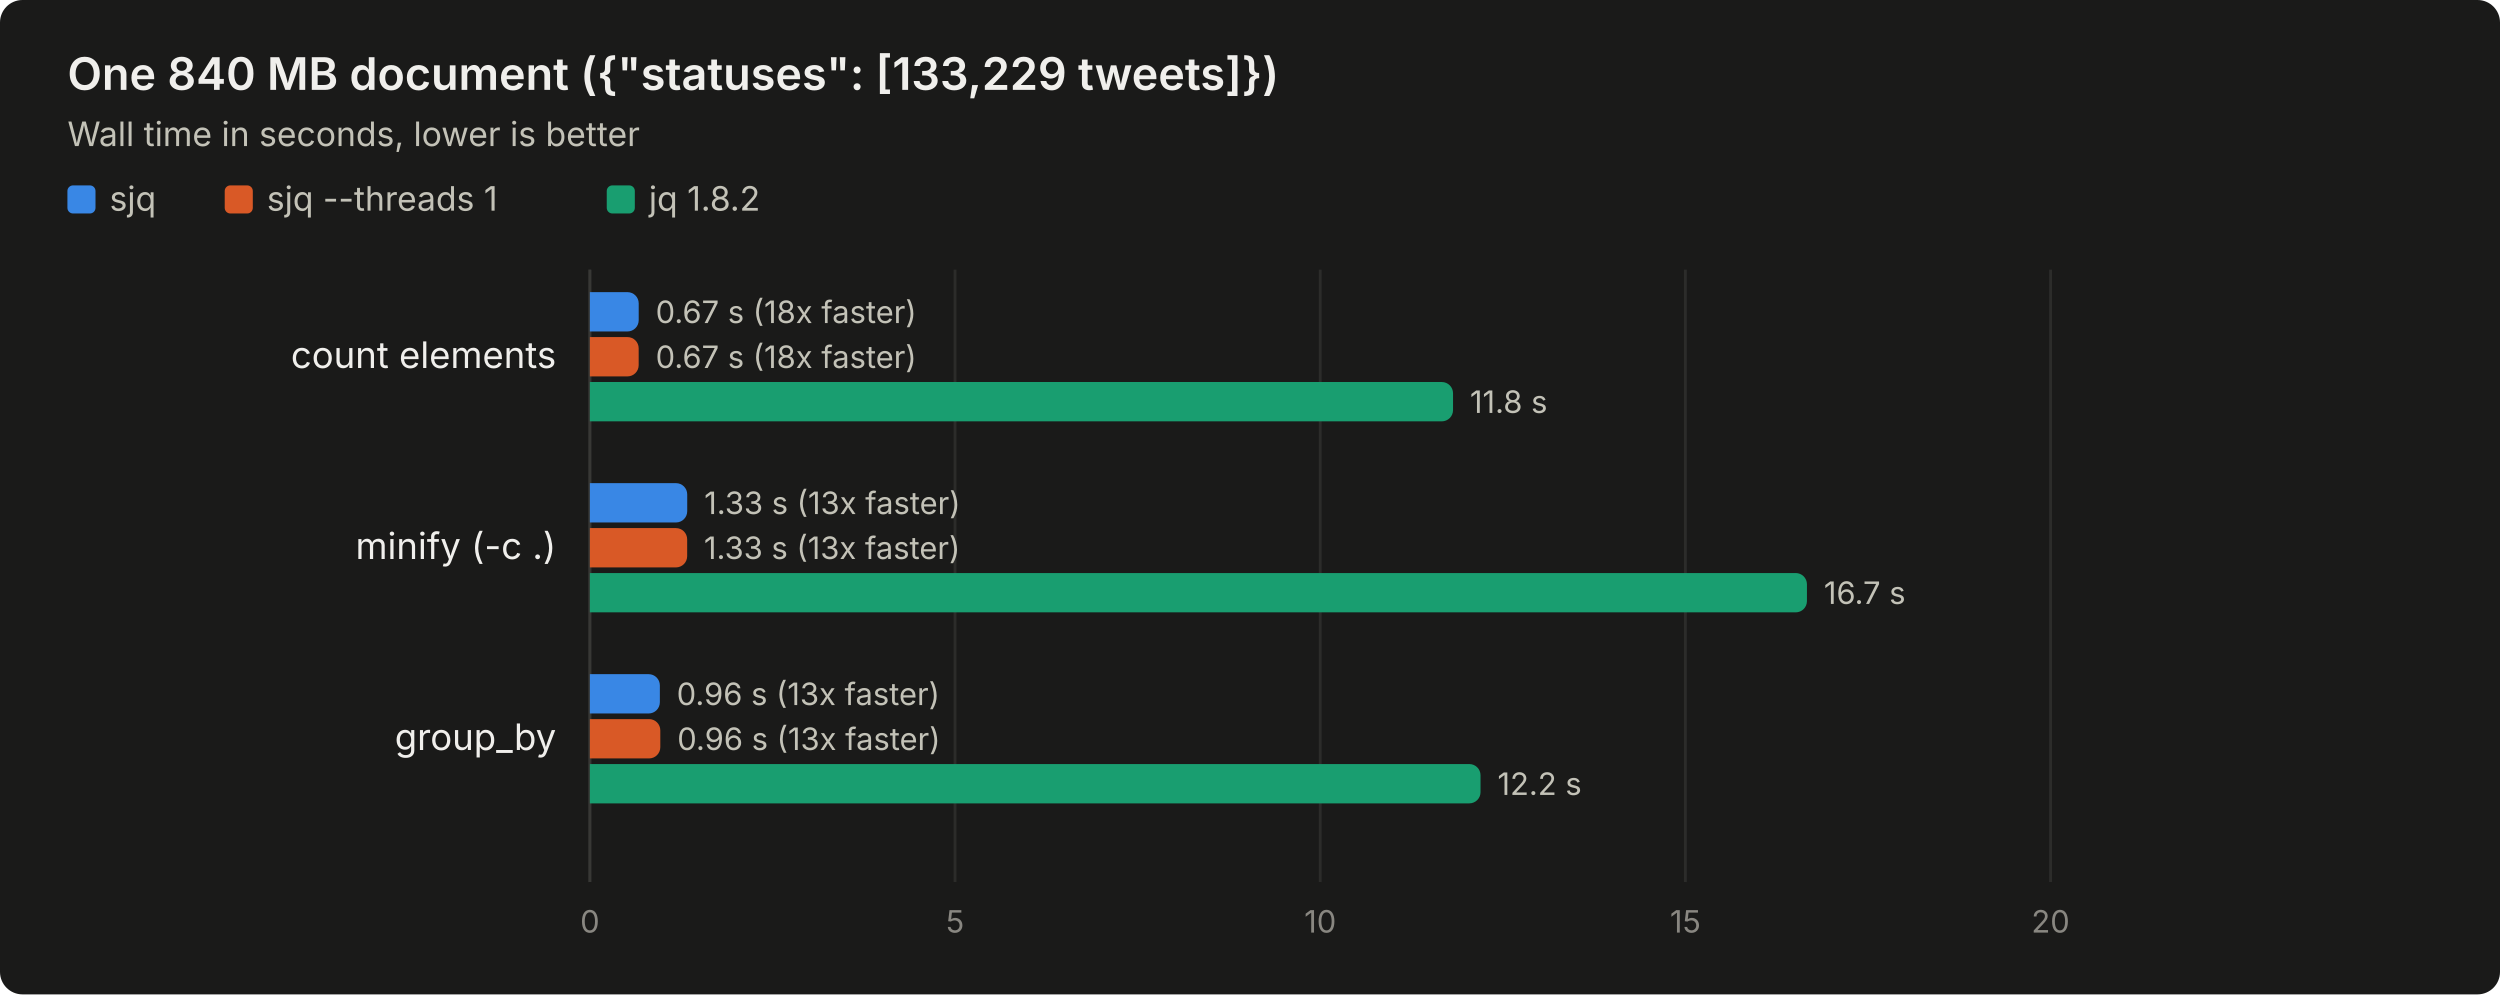
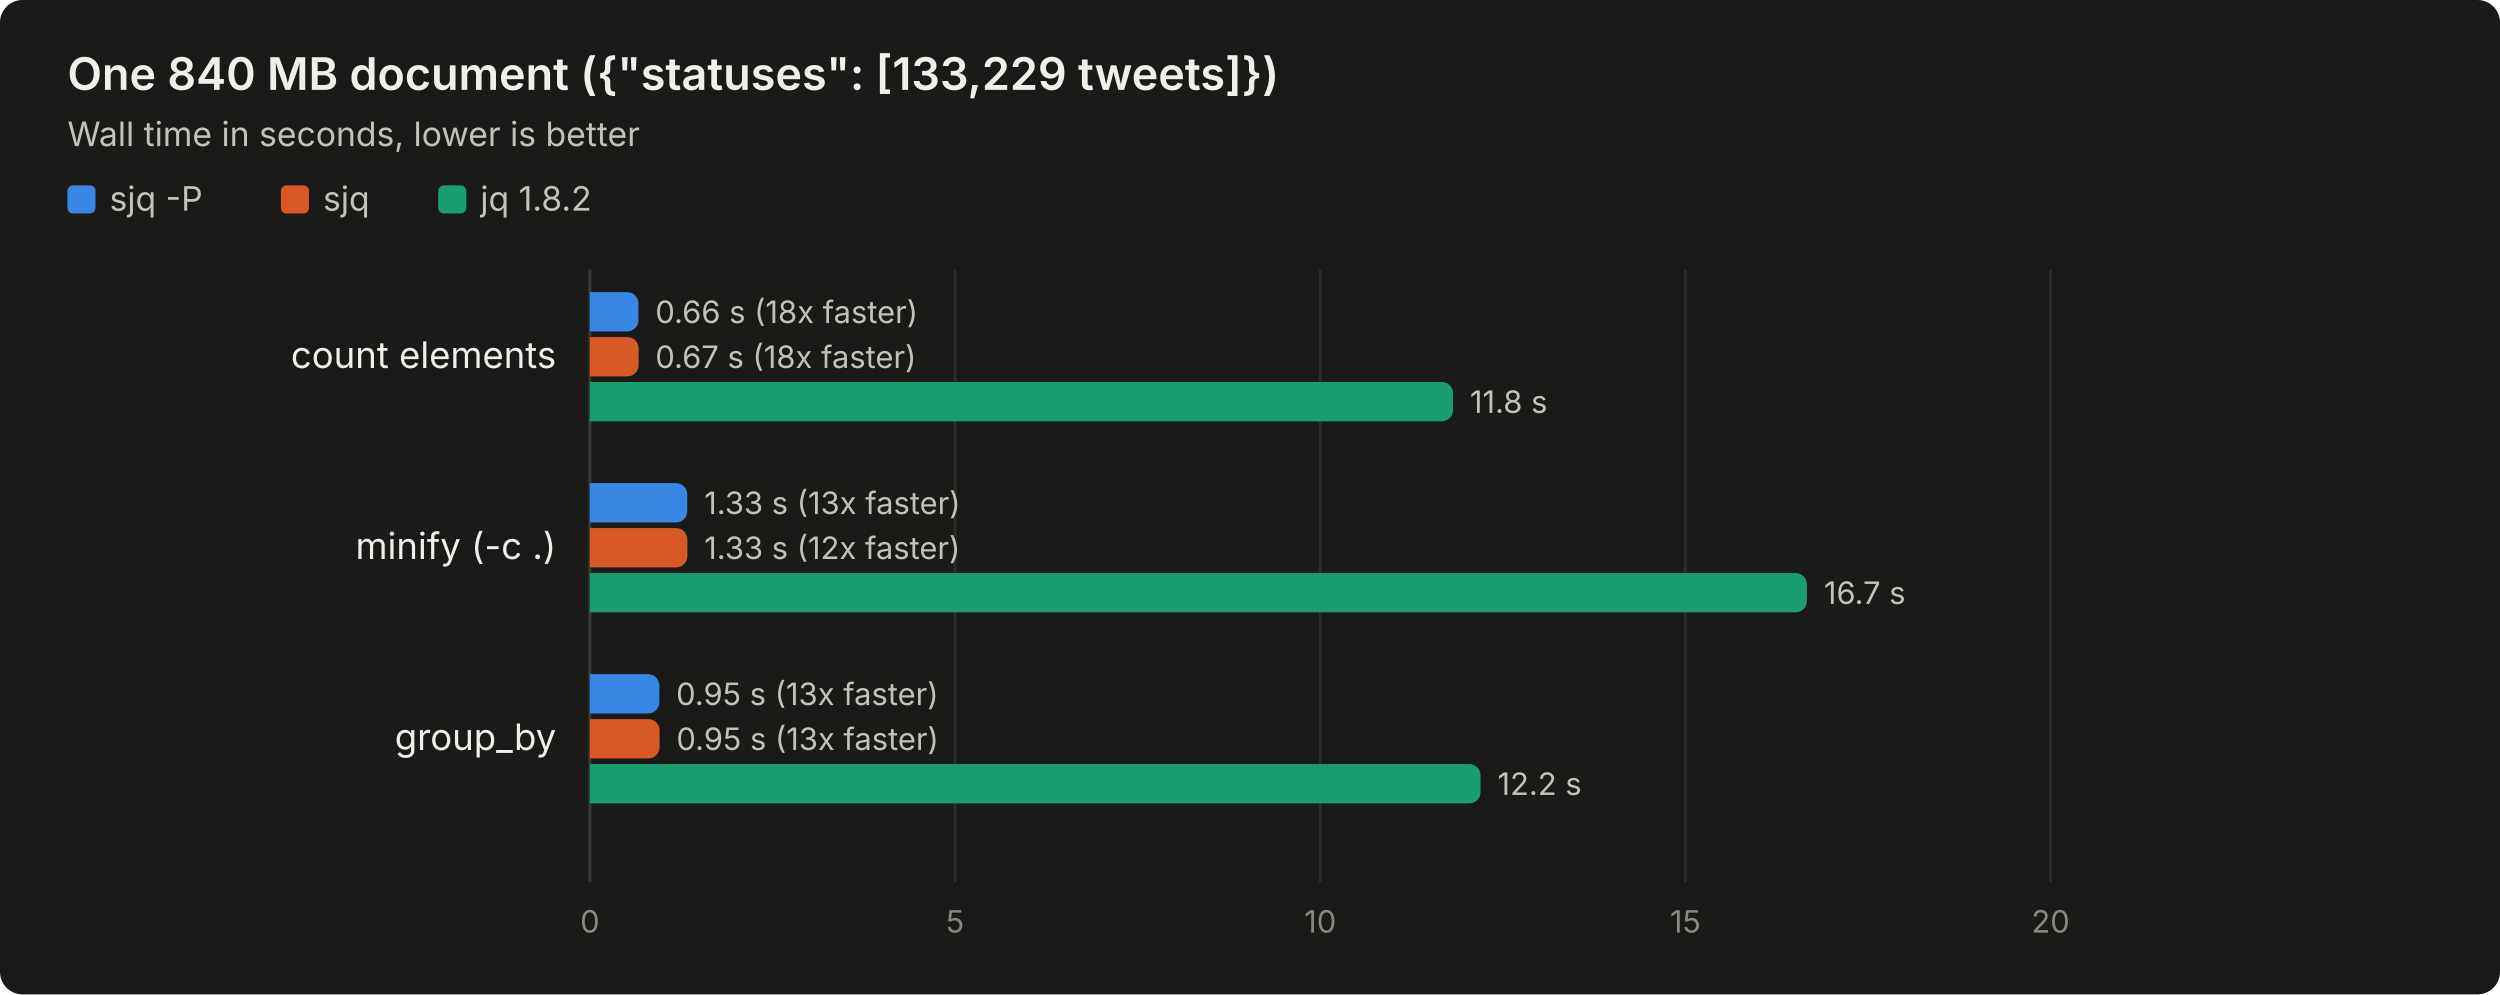
<svg xmlns="http://www.w3.org/2000/svg" viewBox="0 0 890 354" width="890" height="354" role="img" aria-label="One 840 MB document ({&quot;statuses&quot;: [133,229 tweets]})" font-family="system-ui, -apple-system, 'Segoe UI', sans-serif">
  <rect width="890" height="354" rx="8" fill="#1a1a19" />
  <text x="24" y="32" font-size="16" font-weight="600" fill="#f0efec">One 840 MB document ({"statuses": [133,229 tweets]})</text>
  <text x="24" y="52" font-size="12" fill="#c3c2b7">Wall time in seconds, lower is better</text>
  <rect x="24" y="66" width="10" height="10" rx="2" fill="#3987e5" />
-   <text x="39" y="75" font-size="12" fill="#c3c2b7">sjq</text>
-   <rect x="80" y="66" width="10" height="10" rx="2" fill="#d95926" />
-   <text x="95" y="75" font-size="12" fill="#c3c2b7">sjq --threads 1</text>
-   <rect x="216" y="66" width="10" height="10" rx="2" fill="#199e70" />
-   <text x="231" y="75" font-size="12" fill="#c3c2b7">jq 1.8.2</text>
+   <text x="39" y="75" font-size="12" fill="#c3c2b7">sjq -P</text>
+   <rect x="100" y="66" width="10" height="10" rx="2" fill="#d95926" />
+   <text x="115" y="75" font-size="12" fill="#c3c2b7">sjq</text>
+   <rect x="156" y="66" width="10" height="10" rx="2" fill="#199e70" />
+   <text x="171" y="75" font-size="12" fill="#c3c2b7">jq 1.8.2</text>
  <line x1="210.0" y1="96" x2="210.0" y2="314" stroke="#2c2c2a" stroke-width="1" />
  <text x="210.0" y="332" font-size="11" fill="#898781" text-anchor="middle" style="font-variant-numeric: tabular-nums">0</text>
  <line x1="340.0" y1="96" x2="340.0" y2="314" stroke="#2c2c2a" stroke-width="1" />
  <text x="340.0" y="332" font-size="11" fill="#898781" text-anchor="middle" style="font-variant-numeric: tabular-nums">5</text>
  <line x1="470.0" y1="96" x2="470.0" y2="314" stroke="#2c2c2a" stroke-width="1" />
  <text x="470.0" y="332" font-size="11" fill="#898781" text-anchor="middle" style="font-variant-numeric: tabular-nums">10</text>
  <line x1="600.0" y1="96" x2="600.0" y2="314" stroke="#2c2c2a" stroke-width="1" />
  <text x="600.0" y="332" font-size="11" fill="#898781" text-anchor="middle" style="font-variant-numeric: tabular-nums">15</text>
  <line x1="730.0" y1="96" x2="730.0" y2="314" stroke="#2c2c2a" stroke-width="1" />
  <text x="730.0" y="332" font-size="11" fill="#898781" text-anchor="middle" style="font-variant-numeric: tabular-nums">20</text>
  <line x1="210" y1="96" x2="210" y2="314" stroke="#383835" stroke-width="1" />
  <text x="198" y="131.0" font-size="13" fill="#f0efec" text-anchor="end">count elements</text>
-   <path d="M210,104 h13.38 a4.0,4.0 0 0 1 4.0,4.0 v6.0 a4.0,4.0 0 0 1 -4.0,4.0 h-13.38 z" fill="#3987e5" />
-   <text x="233.4" y="115" font-size="11" fill="#c3c2b7" style="font-variant-numeric: tabular-nums">0.67 s  (18x faster)</text>
-   <path d="M210,120 h13.37 a4.0,4.0 0 0 1 4.0,4.0 v6.0 a4.0,4.0 0 0 1 -4.0,4.0 h-13.37 z" fill="#d95926" />
-   <text x="233.4" y="131" font-size="11" fill="#c3c2b7" style="font-variant-numeric: tabular-nums">0.67 s  (18x faster)</text>
+   <path d="M210,104 h13.27 a4.0,4.0 0 0 1 4.0,4.0 v6.0 a4.0,4.0 0 0 1 -4.0,4.0 h-13.27 z" fill="#3987e5" />
+   <text x="233.3" y="115" font-size="11" fill="#c3c2b7" style="font-variant-numeric: tabular-nums">0.66 s  (18x faster)</text>
+   <path d="M210,120 h13.34 a4.0,4.0 0 0 1 4.0,4.0 v6.0 a4.0,4.0 0 0 1 -4.0,4.0 h-13.34 z" fill="#d95926" />
+   <text x="233.3" y="131" font-size="11" fill="#c3c2b7" style="font-variant-numeric: tabular-nums">0.67 s  (18x faster)</text>
  <path d="M210,136 h303.28 a4.0,4.0 0 0 1 4.0,4.0 v6.0 a4.0,4.0 0 0 1 -4.0,4.0 h-303.28 z" fill="#199e70" />
  <text x="523.3" y="147" font-size="11" fill="#c3c2b7" style="font-variant-numeric: tabular-nums">11.8 s</text>
  <text x="198" y="199.0" font-size="13" fill="#f0efec" text-anchor="end">minify (-c .)</text>
-   <path d="M210,172 h30.65 a4.0,4.0 0 0 1 4.0,4.0 v6.0 a4.0,4.0 0 0 1 -4.0,4.0 h-30.65 z" fill="#3987e5" />
+   <path d="M210,172 h30.66 a4.0,4.0 0 0 1 4.0,4.0 v6.0 a4.0,4.0 0 0 1 -4.0,4.0 h-30.66 z" fill="#3987e5" />
  <text x="250.7" y="183" font-size="11" fill="#c3c2b7" style="font-variant-numeric: tabular-nums">1.33 s  (13x faster)</text>
-   <path d="M210,188 h30.63 a4.0,4.0 0 0 1 4.0,4.0 v6.0 a4.0,4.0 0 0 1 -4.0,4.0 h-30.63 z" fill="#d95926" />
-   <text x="250.6" y="199" font-size="11" fill="#c3c2b7" style="font-variant-numeric: tabular-nums">1.33 s  (13x faster)</text>
+   <path d="M210,188 h30.70 a4.0,4.0 0 0 1 4.0,4.0 v6.0 a4.0,4.0 0 0 1 -4.0,4.0 h-30.70 z" fill="#d95926" />
+   <text x="250.7" y="199" font-size="11" fill="#c3c2b7" style="font-variant-numeric: tabular-nums">1.33 s  (12x faster)</text>
  <path d="M210,204 h429.27 a4.0,4.0 0 0 1 4.0,4.0 v6.0 a4.0,4.0 0 0 1 -4.0,4.0 h-429.27 z" fill="#199e70" />
  <text x="649.3" y="215" font-size="11" fill="#c3c2b7" style="font-variant-numeric: tabular-nums">16.7 s</text>
  <text x="198" y="267.0" font-size="13" fill="#f0efec" text-anchor="end">group_by</text>
-   <path d="M210,240 h20.91 a4.0,4.0 0 0 1 4.0,4.0 v6.0 a4.0,4.0 0 0 1 -4.0,4.0 h-20.91 z" fill="#3987e5" />
-   <text x="240.9" y="251" font-size="11" fill="#c3c2b7" style="font-variant-numeric: tabular-nums">0.96 s  (13x faster)</text>
-   <path d="M210,256 h21.07 a4.0,4.0 0 0 1 4.0,4.0 v6.0 a4.0,4.0 0 0 1 -4.0,4.0 h-21.07 z" fill="#d95926" />
-   <text x="241.1" y="267" font-size="11" fill="#c3c2b7" style="font-variant-numeric: tabular-nums">0.96 s  (13x faster)</text>
+   <path d="M210,240 h20.72 a4.0,4.0 0 0 1 4.0,4.0 v6.0 a4.0,4.0 0 0 1 -4.0,4.0 h-20.72 z" fill="#3987e5" />
+   <text x="240.7" y="251" font-size="11" fill="#c3c2b7" style="font-variant-numeric: tabular-nums">0.95 s  (13x faster)</text>
+   <path d="M210,256 h20.81 a4.0,4.0 0 0 1 4.0,4.0 v6.0 a4.0,4.0 0 0 1 -4.0,4.0 h-20.81 z" fill="#d95926" />
+   <text x="240.8" y="267" font-size="11" fill="#c3c2b7" style="font-variant-numeric: tabular-nums">0.95 s  (13x faster)</text>
  <path d="M210,272 h313.07 a4.0,4.0 0 0 1 4.0,4.0 v6.0 a4.0,4.0 0 0 1 -4.0,4.0 h-313.07 z" fill="#199e70" />
  <text x="533.1" y="283" font-size="11" fill="#c3c2b7" style="font-variant-numeric: tabular-nums">12.2 s</text>
</svg>
